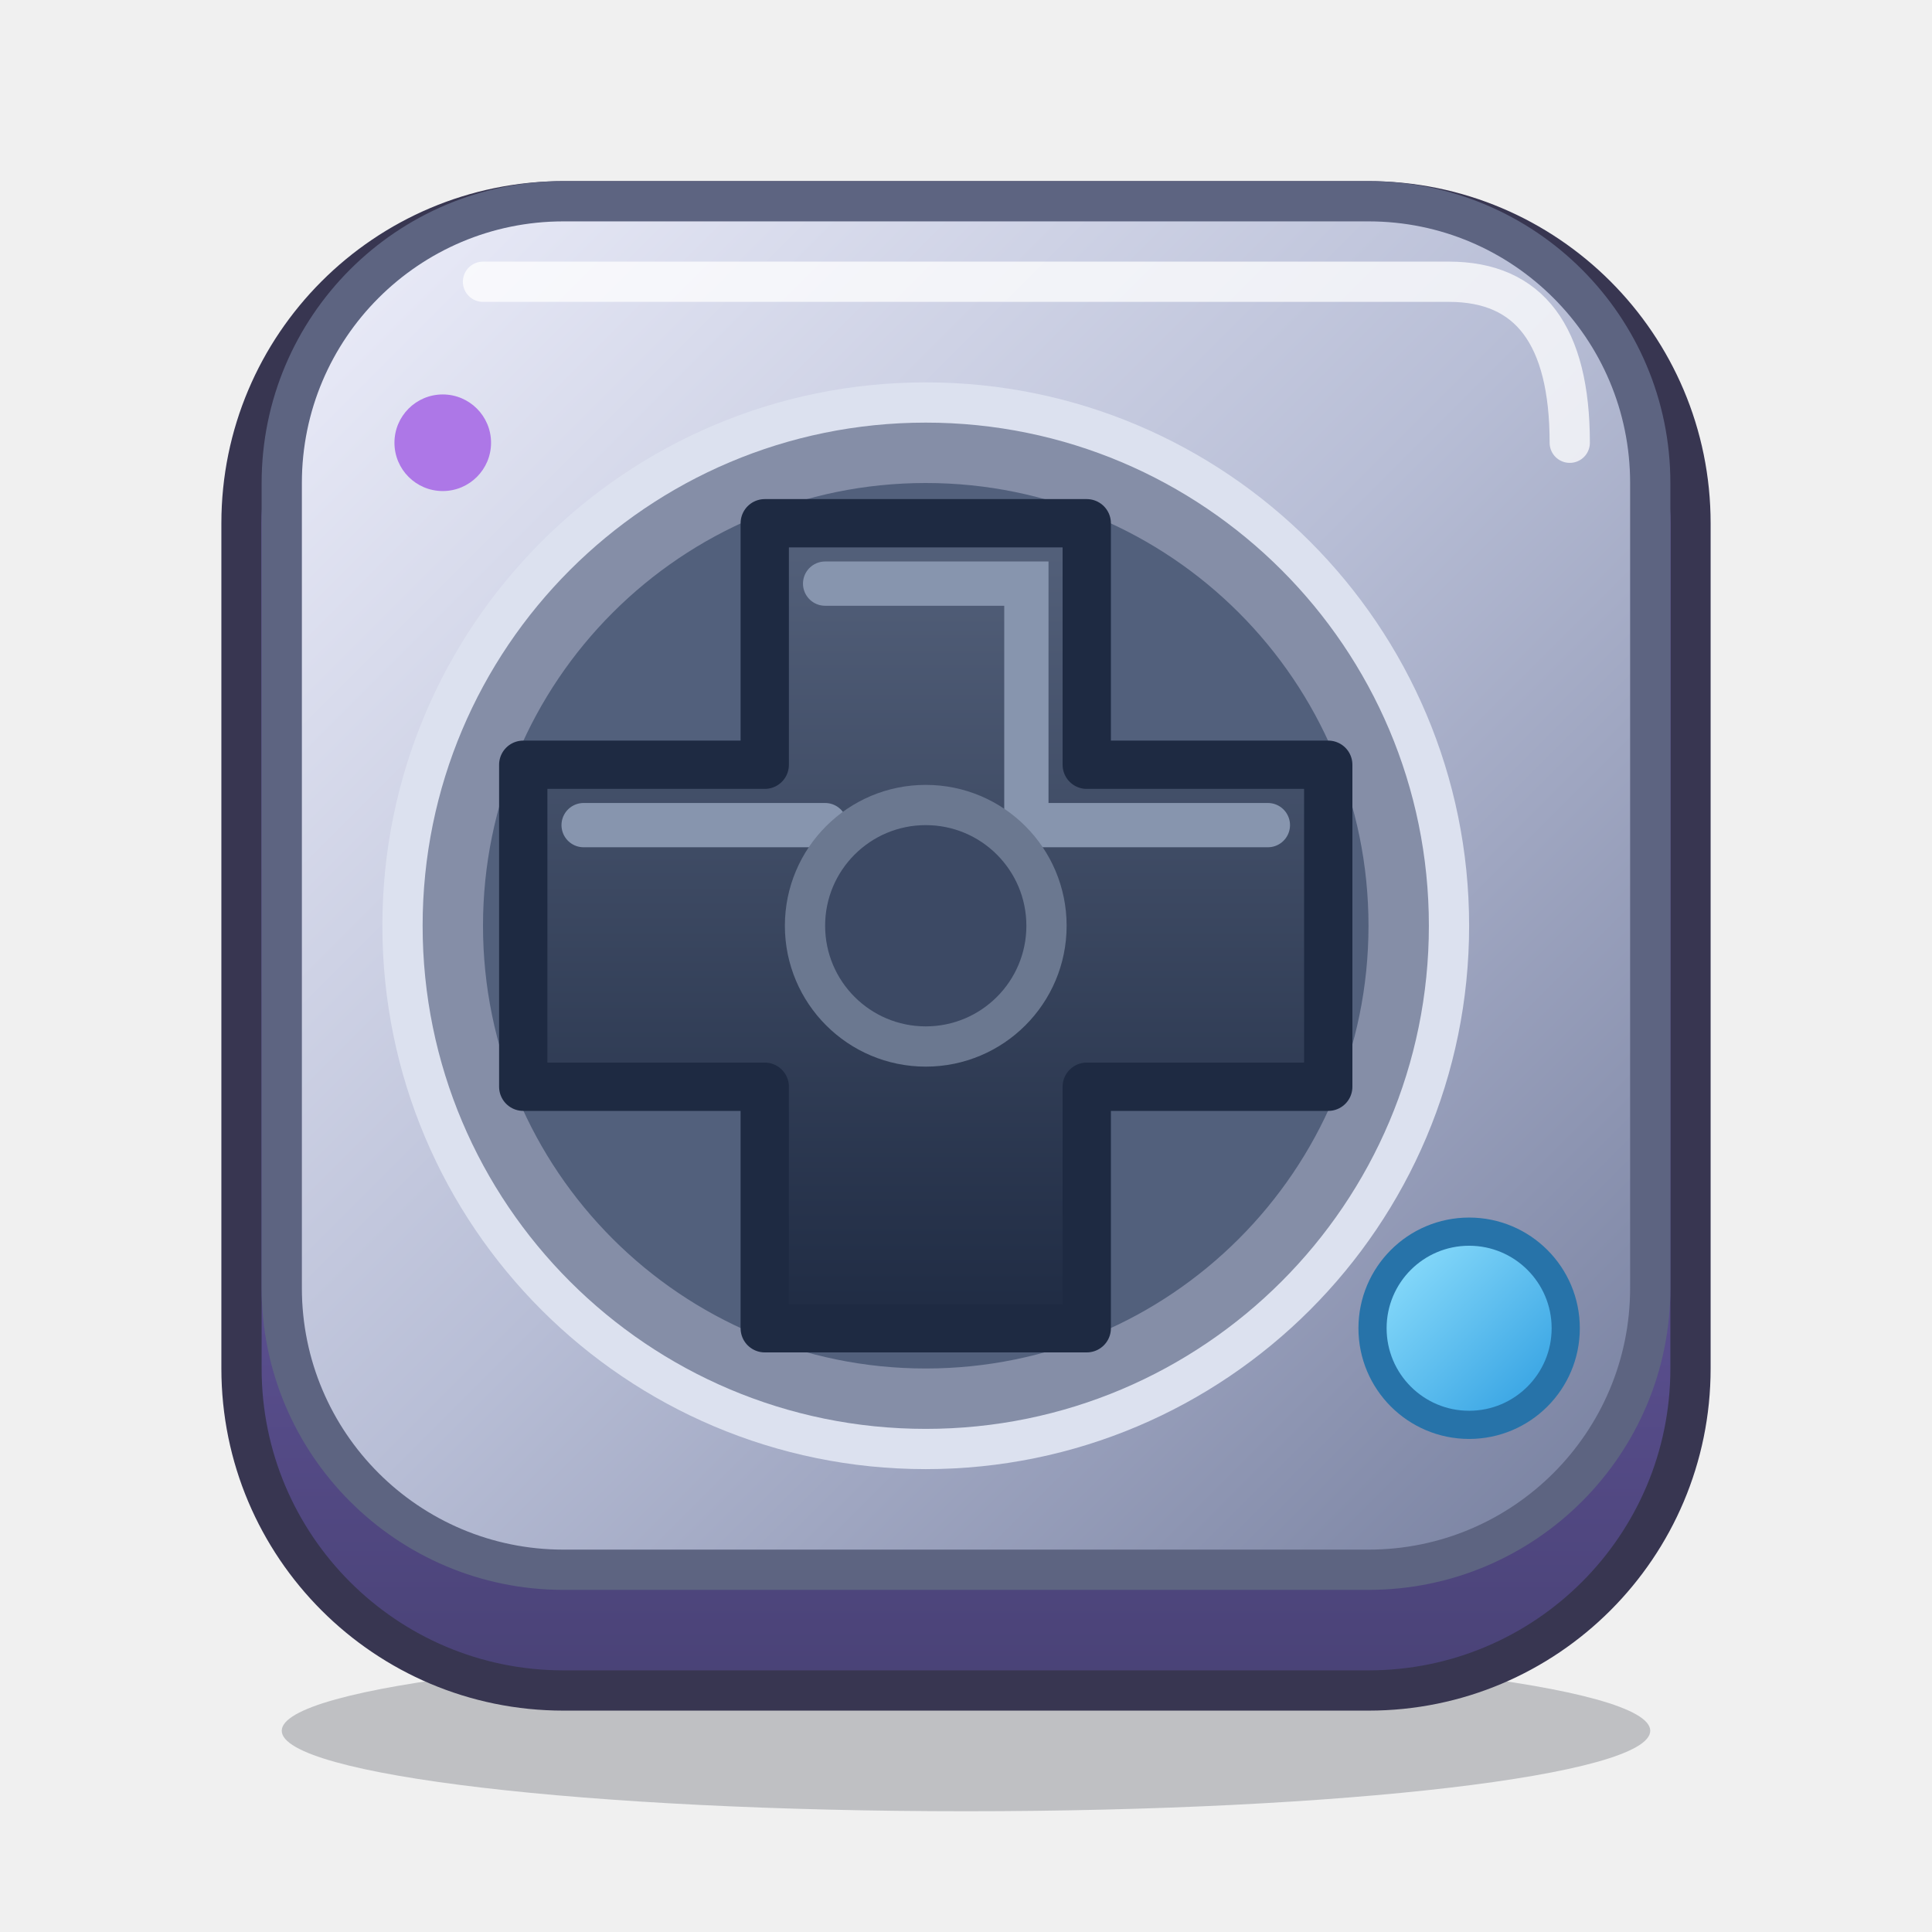
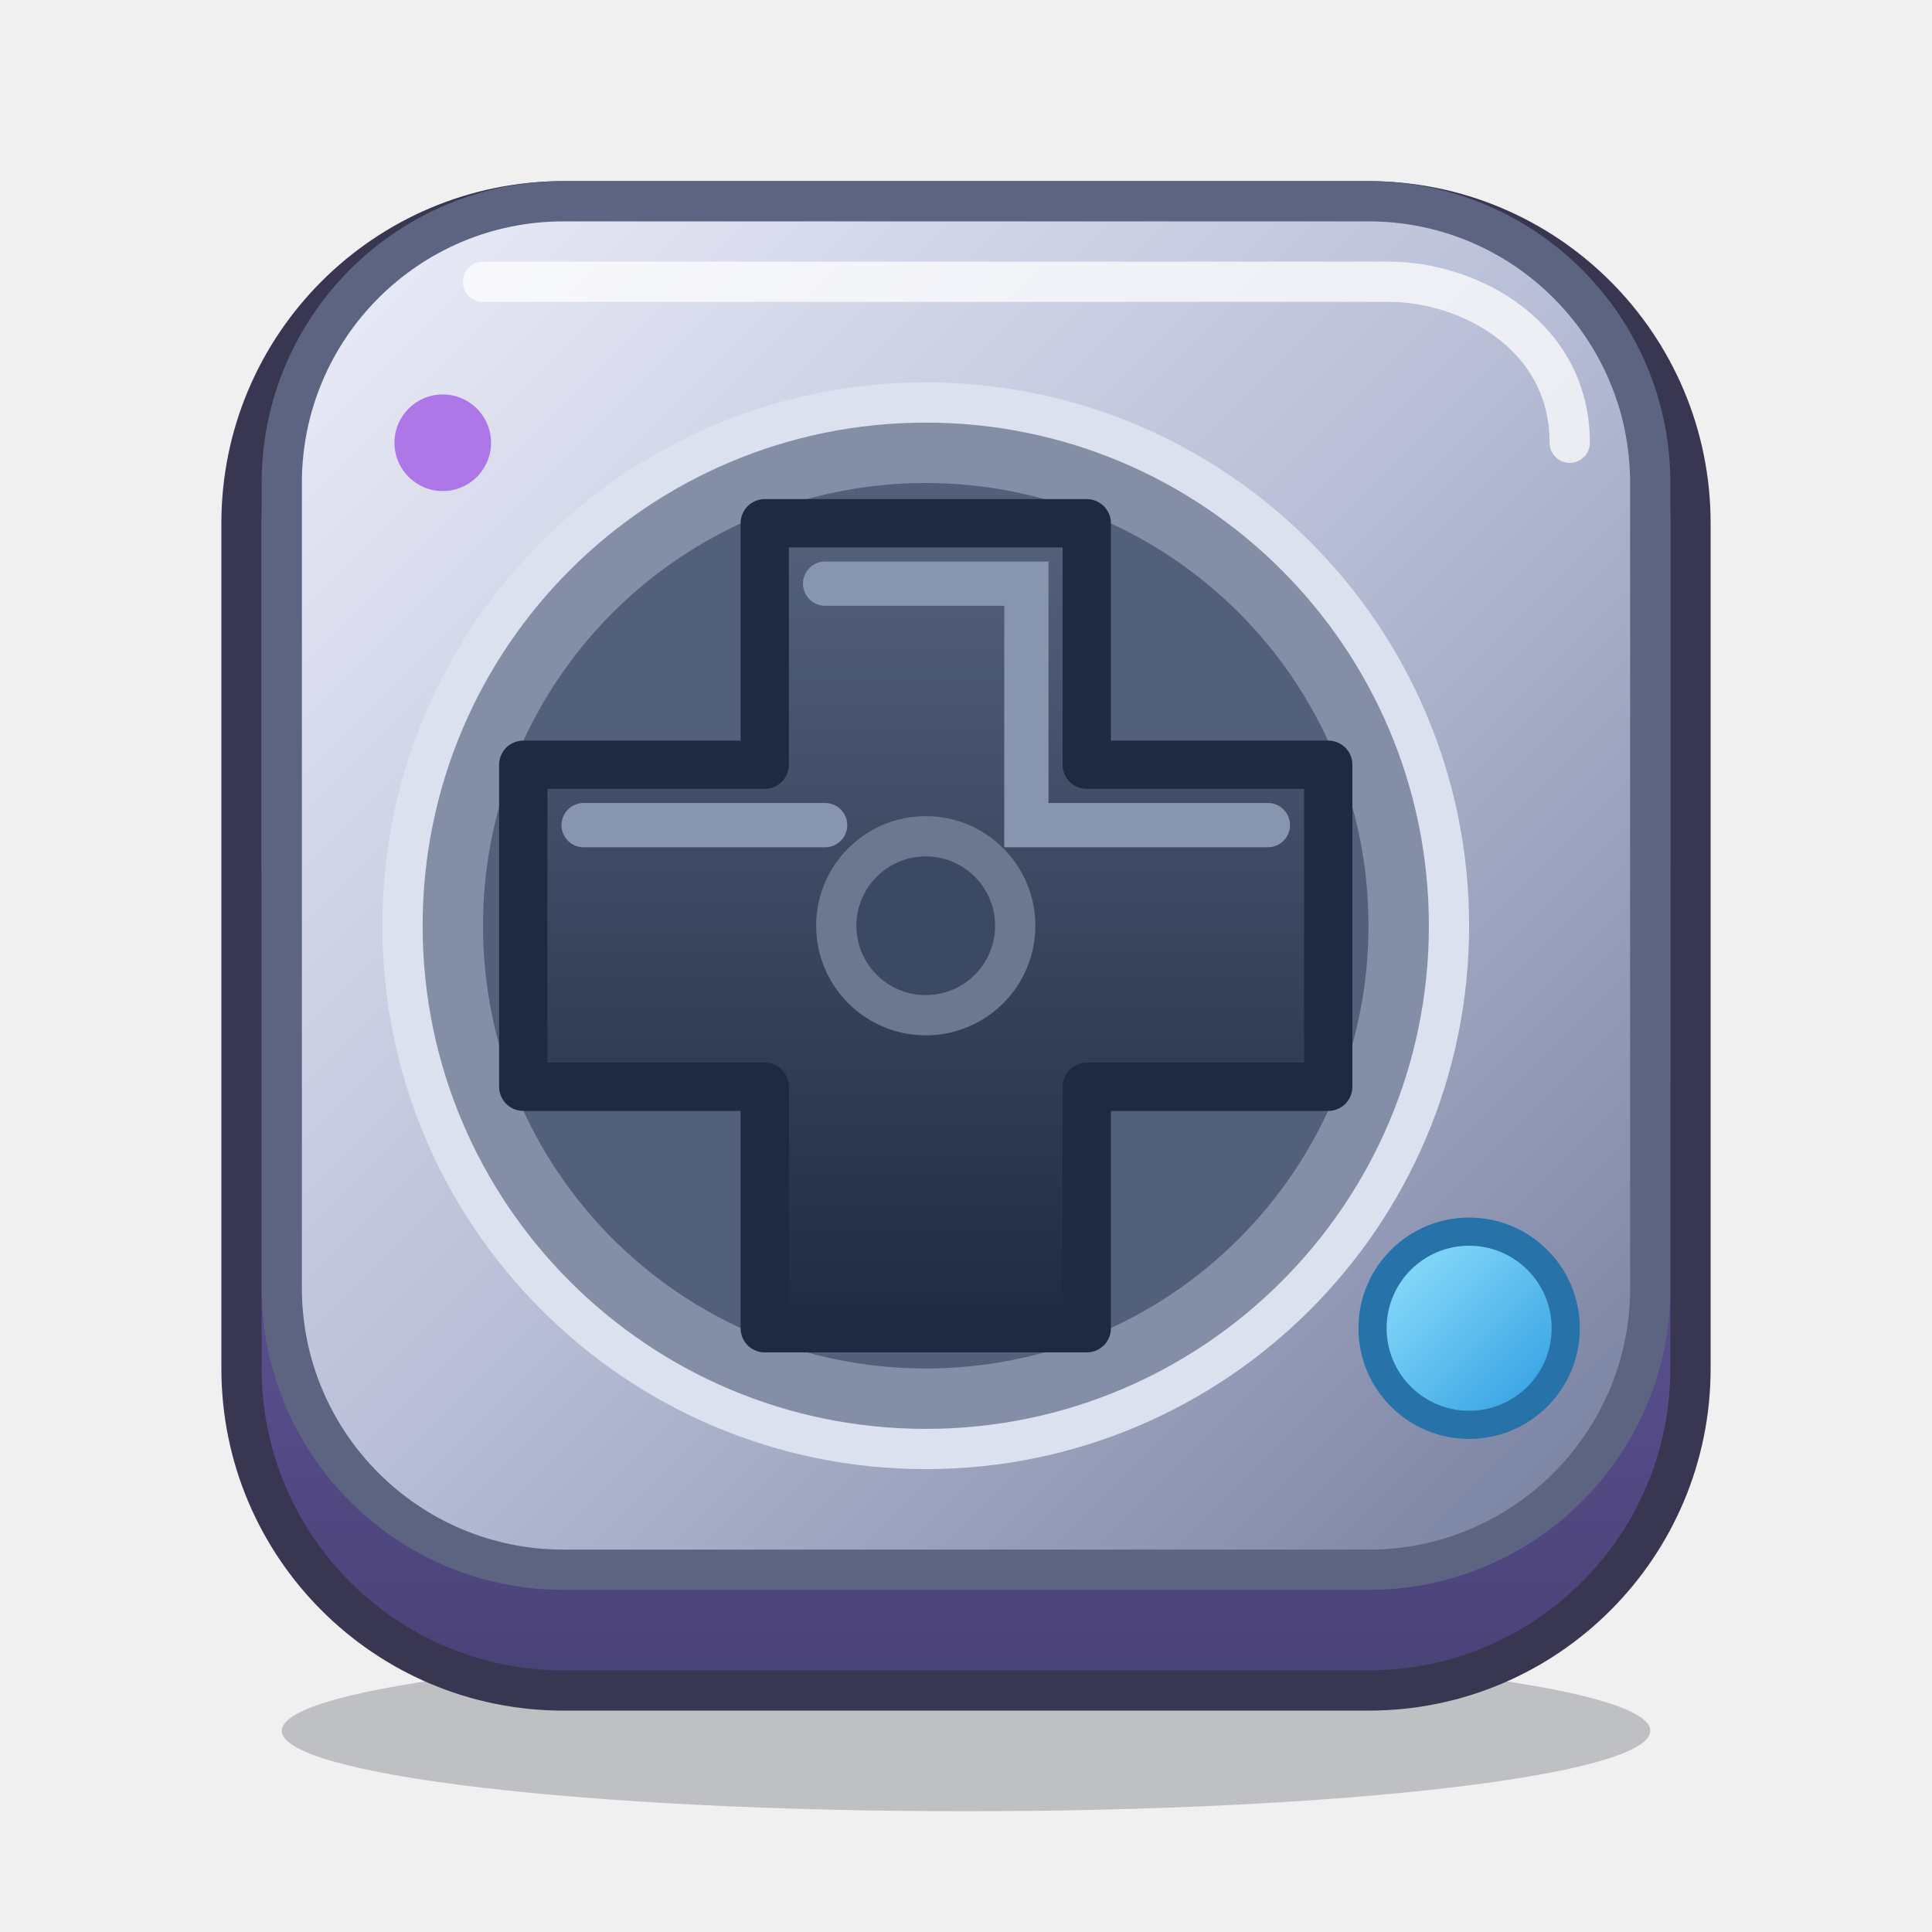
- <svg xmlns="http://www.w3.org/2000/svg" viewBox="0 0 48 48">
-   <defs>
+ <svg xmlns="http://www.w3.org/2000/svg" viewBox="0 0 48 48" version="1.1" id="svg14">
+   <defs id="defs9">
    <linearGradient id="body" x2="1" y2="1">
-       <stop stop-color="#eeeffb" />
-       <stop offset=".5" stop-color="#b8bed6" />
-       <stop offset="1" stop-color="#747d9d" />
+       <stop stop-color="#eeeffb" id="stop1" />
+       <stop offset=".5" stop-color="#b8bed6" id="stop2" />
+       <stop offset="1" stop-color="#747d9d" id="stop3" />
    </linearGradient>
    <linearGradient id="rim" y2="1" x2="0">
-       <stop stop-color="#8a72d4" />
-       <stop offset="1" stop-color="#494276" />
+       <stop stop-color="#8a72d4" id="stop4" />
+       <stop offset="1" stop-color="#494276" id="stop5" />
    </linearGradient>
    <linearGradient id="pad" y2="1" x2="0">
-       <stop stop-color="#54617b" />
-       <stop offset="1" stop-color="#1f2b43" />
+       <stop stop-color="#54617b" id="stop6" />
+       <stop offset="1" stop-color="#1f2b43" id="stop7" />
    </linearGradient>
    <linearGradient id="button" x2="1" y2="1">
-       <stop stop-color="#97e5ff" />
-       <stop offset="1" stop-color="#2899df" />
+       <stop stop-color="#97e5ff" id="stop8" />
+       <stop offset="1" stop-color="#2899df" id="stop9" />
    </linearGradient>
  </defs>
-   <ellipse cx="24" cy="43" rx="17" ry="2" fill="#101826" opacity=".22" />
-   <rect x="6" y="5" width="36" height="37" rx="8" fill="url(#rim)" stroke="#383651" />
-   <rect x="7" y="5" width="34" height="34" rx="7" fill="url(#body)" stroke="#5d6481" />
-   <path d="M12 7H36Q39 7 39 11" fill="none" stroke="#fff" opacity=".75" stroke-linecap="round" />
-   <circle cx="23" cy="23" r="13" fill="#858ea7" stroke="#dce1ef" />
-   <circle cx="23" cy="23" r="11" fill="#52607c" />
-   <path d="M19 13H27V19H33V27H27V33H19V27H13V19H19Z" fill="url(#pad)" stroke="#1e2a42" stroke-width="1.2" stroke-linejoin="round" />
-   <path d="M20.5 14.5H25.5V20.5H31.5M14.5 20.5H20.5" fill="none" stroke="#8795ae" stroke-width="1.1" stroke-linecap="round" />
-   <circle cx="23" cy="23" r="3" fill="#3c4964" stroke="#6b7890" />
-   <circle cx="36.5" cy="33" r="2.4" fill="url(#button)" stroke="#2773a9" stroke-width=".7" />
-   <circle cx="11" cy="11" r="1.2" fill="#ad77e7" />
+   <ellipse cx="24" cy="43" rx="17" ry="2" fill="#101826" opacity=".22" id="ellipse9" />
+   <rect x="6" y="5" width="36" height="37" rx="8" fill="url(#rim)" stroke="#383651" id="rect9" />
+   <rect x="7" y="5" width="34" height="34" rx="7" fill="url(#body)" stroke="#5d6481" id="rect10" />
+   <path d="M 12,7 H 34.502 C 36.502,7 39,8.333 39,11" fill="none" stroke="#ffffff" opacity="0.75" stroke-linecap="round" id="path10" />
+   <circle cx="23" cy="23" r="13" fill="#858ea7" stroke="#dce1ef" id="circle10" />
+   <circle cx="23" cy="23" r="11" fill="#52607c" id="circle11" />
+   <path d="M19 13H27V19H33V27H27V33H19V27H13V19H19Z" fill="url(#pad)" stroke="#1e2a42" stroke-width="1.2" stroke-linejoin="round" id="path11" />
+   <path d="M20.5 14.5H25.5V20.5H31.5M14.5 20.5H20.5" fill="none" stroke="#8795ae" stroke-width="1.1" stroke-linecap="round" id="path12" />
+   <circle cx="23" cy="23" r="2.223" fill="#3c4964" stroke="#6b7890" id="circle12" />
+   <circle cx="36.5" cy="33" r="2.4" fill="url(#button)" stroke="#2773a9" stroke-width=".7" id="circle13" />
+   <circle cx="11" cy="11" r="1.2" fill="#ad77e7" id="circle14" />
</svg>
